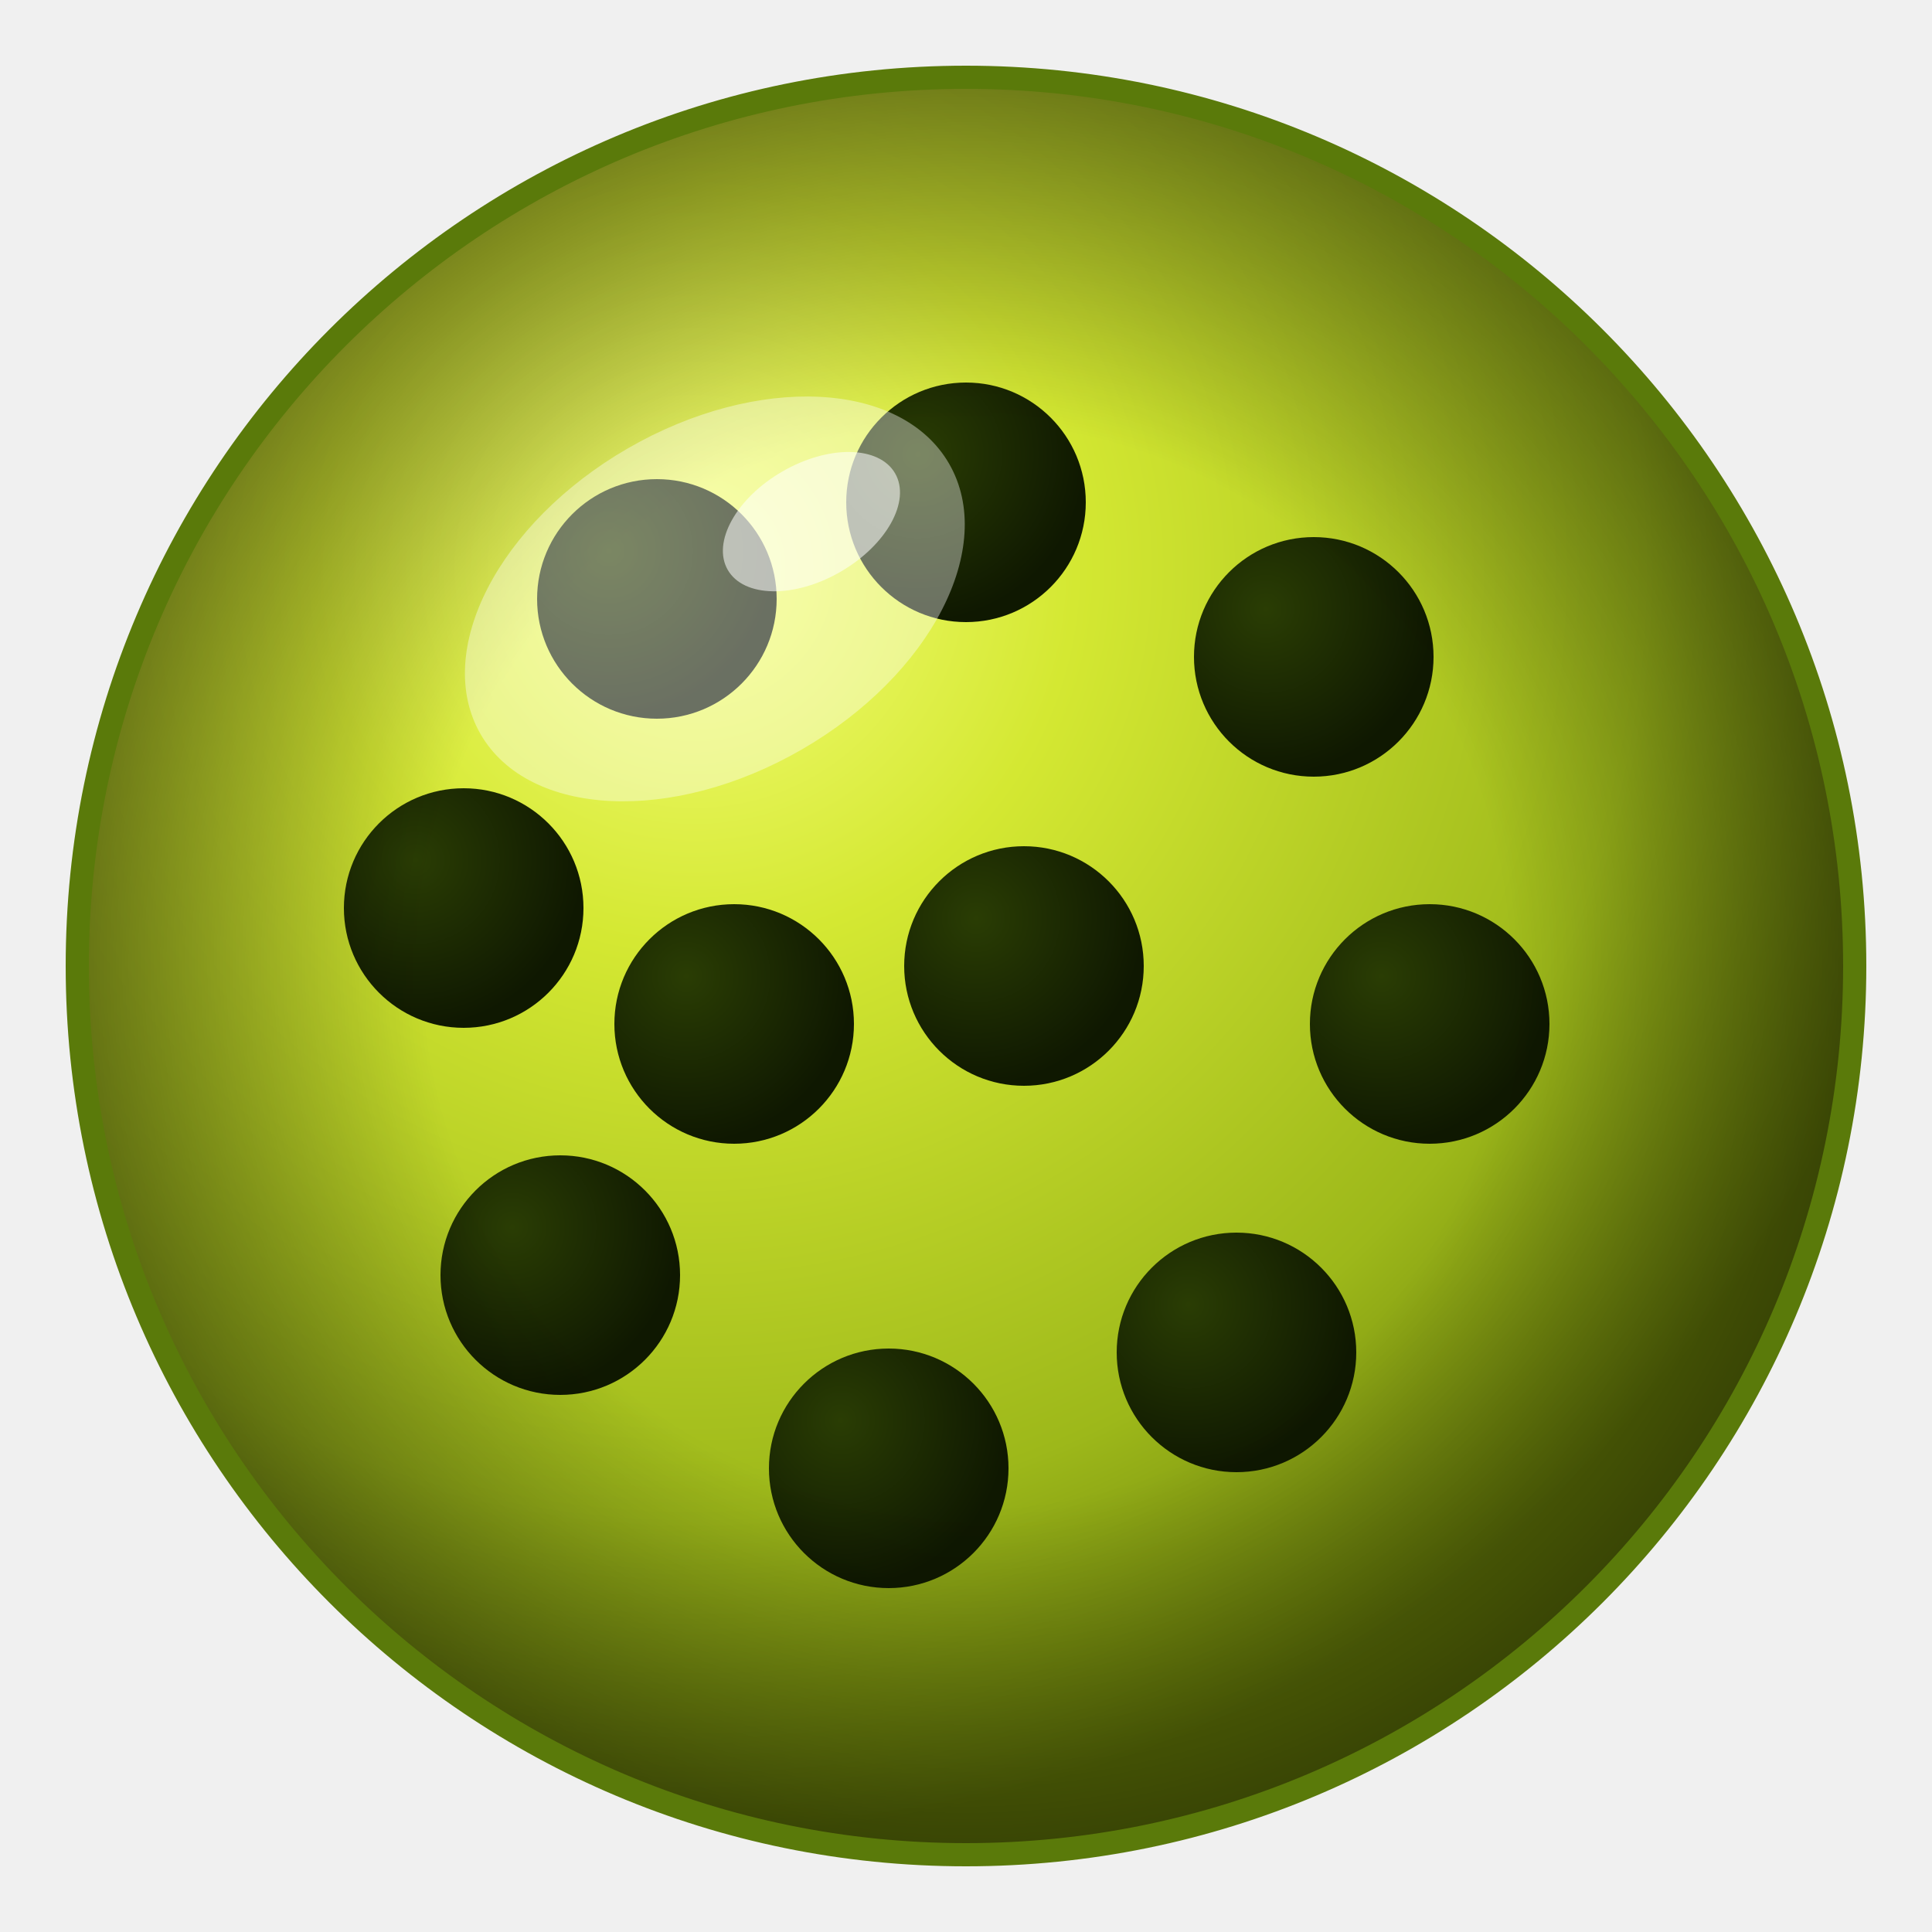
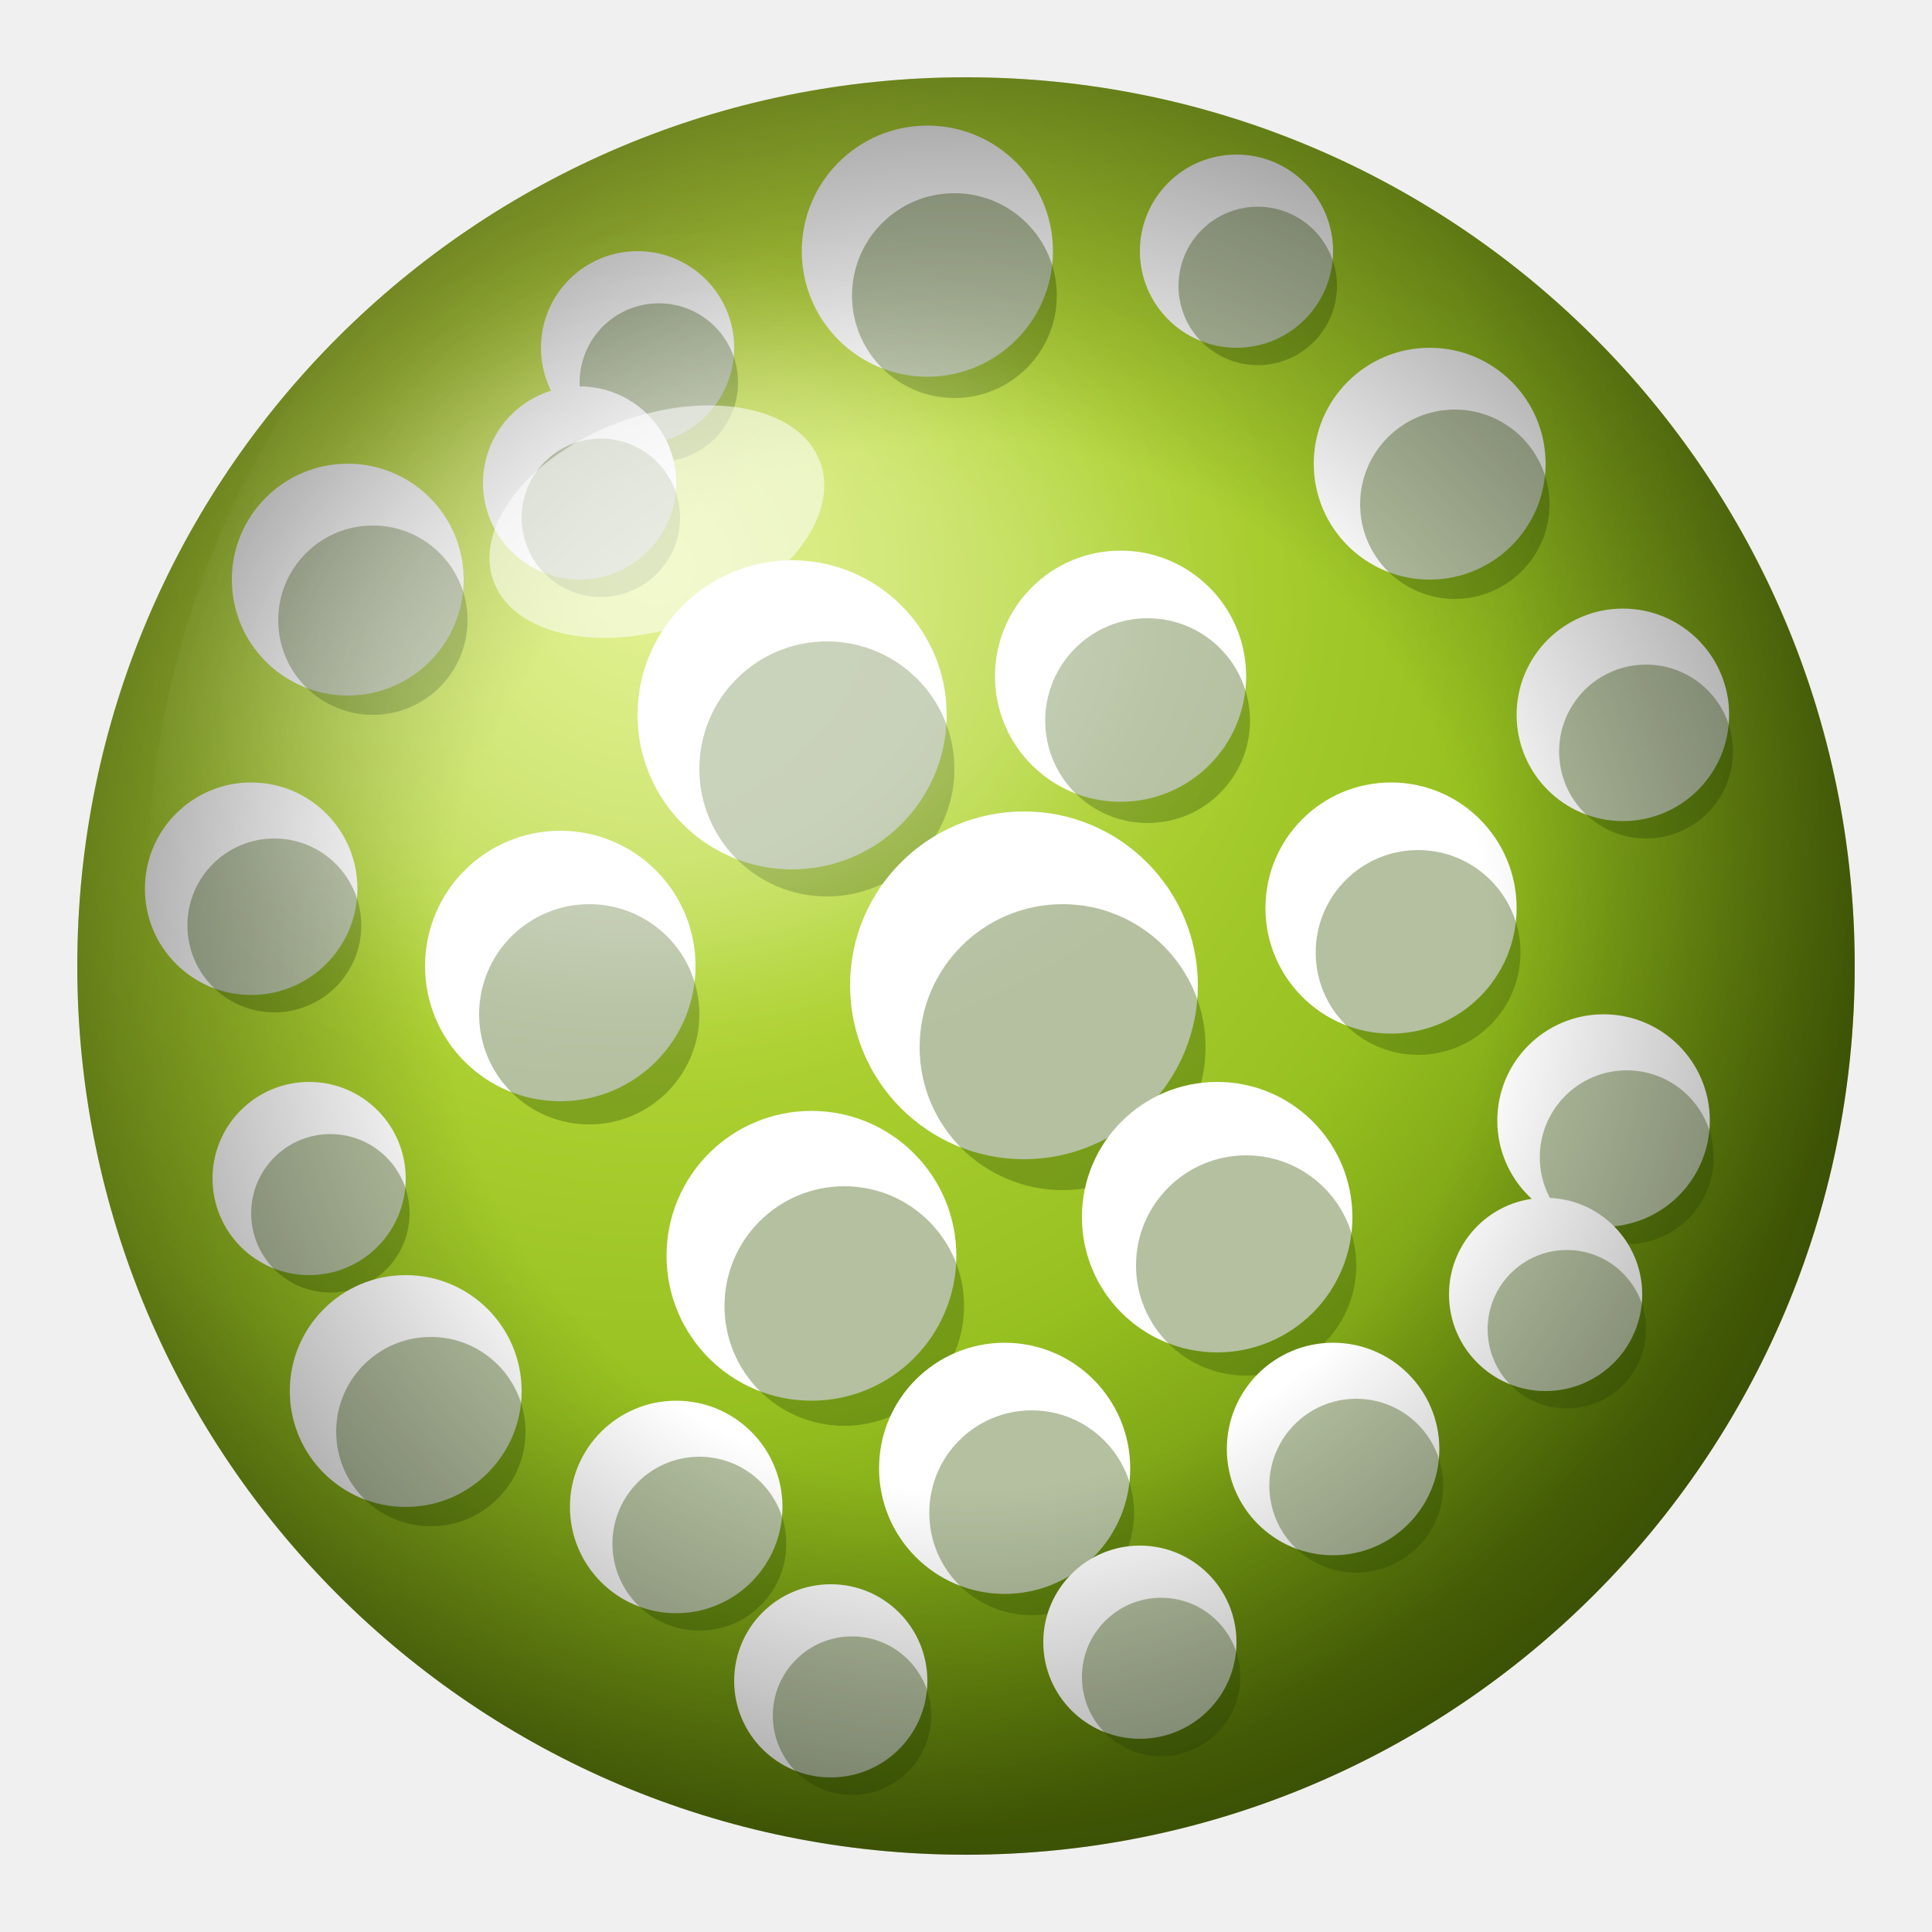
<svg xmlns="http://www.w3.org/2000/svg" width="32" height="32" viewBox="0 0 100 100">
  <defs>
-     <radialGradient id="ballGrad" cx="35%" cy="28%" r="70%">
-       <stop offset="0%" stop-color="#F6FF7A" />
-       <stop offset="30%" stop-color="#D4E832" />
-       <stop offset="75%" stop-color="#9DB81A" />
-       <stop offset="100%" stop-color="#637808" />
+     <radialGradient id="g" cx="33%" cy="28%" r="72%">
+       <stop offset="0%" stop-color="#D9EE6A" />
+       <stop offset="25%" stop-color="#B8D93A" />
+       <stop offset="65%" stop-color="#96C020" />
+       <stop offset="100%" stop-color="#5E8008" />
    </radialGradient>
-     <radialGradient id="holeDepth" cx="30%" cy="30%" r="70%">
-       <stop offset="0%" stop-color="#2a3d04" />
-       <stop offset="100%" stop-color="#0f1801" />
+     <radialGradient id="rim" cx="50%" cy="50%" r="50%">
+       <stop offset="58%" stop-color="#000" stop-opacity="0" />
+       <stop offset="100%" stop-color="#000" stop-opacity="0.38" />
    </radialGradient>
-     <radialGradient id="rimDark" cx="50%" cy="50%" r="50%">
-       <stop offset="60%" stop-color="black" stop-opacity="0" />
-       <stop offset="100%" stop-color="black" stop-opacity="0.45" />
-     </radialGradient>
-     <clipPath id="ballClip">
+     <filter id="hb" x="-50%" y="-50%" width="200%" height="200%">
+       <feGaussianBlur stdDeviation="4.5" />
+     </filter>
+     <clipPath id="c">
      <circle cx="50" cy="50" r="46" />
    </clipPath>
  </defs>
-   <circle cx="50" cy="50" r="46" fill="url(#ballGrad)" />
-   <g clip-path="url(#ballClip)">
-     <circle cx="50" cy="26" r="6.2" fill="url(#holeDepth)" />
-     <circle cx="68" cy="34" r="6.2" fill="url(#holeDepth)" />
-     <circle cx="74" cy="53" r="6.2" fill="url(#holeDepth)" />
-     <circle cx="64" cy="70" r="6.2" fill="url(#holeDepth)" />
-     <circle cx="46" cy="76" r="6.2" fill="url(#holeDepth)" />
-     <circle cx="29" cy="66" r="6.2" fill="url(#holeDepth)" />
-     <circle cx="24" cy="47" r="6.2" fill="url(#holeDepth)" />
-     <circle cx="34" cy="31" r="6.2" fill="url(#holeDepth)" />
-     <circle cx="53" cy="50" r="6.2" fill="url(#holeDepth)" />
-     <circle cx="38" cy="53" r="6.2" fill="url(#holeDepth)" />
+   <circle cx="50" cy="50" r="46" fill="url(#g)" />
+   <g clip-path="url(#c)">
+     <circle cx="48" cy="13" r="6.5" fill="white" />
+     <circle cx="49.4" cy="15.3" r="5.3" fill="#3a5a06" opacity="0.38" />
+     <circle cx="64" cy="13" r="5" fill="white" />
+     <circle cx="65.1" cy="14.8" r="4.1" fill="#3a5a06" opacity="0.38" />
+     <circle cx="33" cy="18" r="5" fill="white" />
+     <circle cx="34.1" cy="19.8" r="4.1" fill="#3a5a06" opacity="0.38" />
+     <circle cx="18" cy="30" r="6" fill="white" />
+     <circle cx="19.3" cy="32.1" r="4.9" fill="#3a5a06" opacity="0.38" />
+     <circle cx="30" cy="25" r="5" fill="white" />
+     <circle cx="31.1" cy="26.8" r="4.1" fill="#3a5a06" opacity="0.38" />
+     <circle cx="74" cy="24" r="6" fill="white" />
+     <circle cx="75.3" cy="26.1" r="4.9" fill="#3a5a06" opacity="0.38" />
+     <circle cx="84" cy="37" r="5.5" fill="white" />
+     <circle cx="85.2" cy="38.9" r="4.5" fill="#3a5a06" opacity="0.38" />
+     <circle cx="41" cy="37" r="8" fill="white" />
+     <circle cx="42.8" cy="39.8" r="6.6" fill="#3a5a06" opacity="0.38" />
+     <circle cx="58" cy="35" r="6.5" fill="white" />
+     <circle cx="59.4" cy="37.3" r="5.3" fill="#3a5a06" opacity="0.38" />
+     <circle cx="13" cy="46" r="5.5" fill="white" />
+     <circle cx="14.2" cy="47.9" r="4.5" fill="#3a5a06" opacity="0.38" />
+     <circle cx="16" cy="61" r="5" fill="white" />
+     <circle cx="17.1" cy="62.8" r="4.1" fill="#3a5a06" opacity="0.38" />
+     <circle cx="29" cy="50" r="7" fill="white" />
+     <circle cx="30.5" cy="52.5" r="5.7" fill="#3a5a06" opacity="0.38" />
+     <circle cx="53" cy="51" r="9" fill="white" />
+     <circle cx="55" cy="54.2" r="7.4" fill="#3a5a06" opacity="0.38" />
+     <circle cx="72" cy="47" r="6.5" fill="white" />
+     <circle cx="73.4" cy="49.3" r="5.3" fill="#3a5a06" opacity="0.38" />
+     <circle cx="83" cy="58" r="5.5" fill="white" />
+     <circle cx="84.2" cy="59.9" r="4.5" fill="#3a5a06" opacity="0.38" />
+     <circle cx="42" cy="65" r="7.5" fill="white" />
+     <circle cx="43.7" cy="67.6" r="6.2" fill="#3a5a06" opacity="0.38" />
+     <circle cx="63" cy="63" r="7" fill="white" />
+     <circle cx="64.5" cy="65.5" r="5.7" fill="#3a5a06" opacity="0.38" />
+     <circle cx="21" cy="72" r="6" fill="white" />
+     <circle cx="22.3" cy="74.1" r="4.9" fill="#3a5a06" opacity="0.38" />
+     <circle cx="35" cy="78" r="5.5" fill="white" />
+     <circle cx="36.2" cy="79.9" r="4.5" fill="#3a5a06" opacity="0.38" />
+     <circle cx="52" cy="76" r="6.5" fill="white" />
+     <circle cx="53.4" cy="78.3" r="5.3" fill="#3a5a06" opacity="0.38" />
+     <circle cx="69" cy="75" r="5.5" fill="white" />
+     <circle cx="70.2" cy="76.9" r="4.5" fill="#3a5a06" opacity="0.38" />
+     <circle cx="80" cy="67" r="5" fill="white" />
+     <circle cx="81.1" cy="68.8" r="4.1" fill="#3a5a06" opacity="0.38" />
+     <circle cx="43" cy="87" r="5" fill="white" />
+     <circle cx="44.1" cy="88.8" r="4.1" fill="#3a5a06" opacity="0.38" />
+     <circle cx="59" cy="85" r="5" fill="white" />
+     <circle cx="60.1" cy="86.8" r="4.1" fill="#3a5a06" opacity="0.38" />
  </g>
-   <circle cx="50" cy="50" r="46" fill="url(#rimDark)" clip-path="url(#ballClip)" />
-   <ellipse cx="37" cy="31" rx="14" ry="9" fill="white" opacity="0.38" transform="rotate(-30 37 31)" clip-path="url(#ballClip)" />
-   <ellipse cx="42" cy="27" rx="5" ry="3" fill="white" opacity="0.55" transform="rotate(-30 42 27)" clip-path="url(#ballClip)" />
-   <circle cx="50" cy="50" r="46" fill="none" stroke="#5a7a0a" stroke-width="1.2" />
+   <circle cx="50" cy="50" r="46" fill="url(#rim)" clip-path="url(#c)" />
+   <ellipse cx="36" cy="34" rx="22" ry="16" fill="white" opacity="0.28" filter="url(#hb)" clip-path="url(#c)" transform="rotate(-15 36 34)" />
+   <ellipse cx="34" cy="27" rx="9" ry="5.5" fill="white" opacity="0.55" clip-path="url(#c)" transform="rotate(-20 34 27)" />
</svg>
